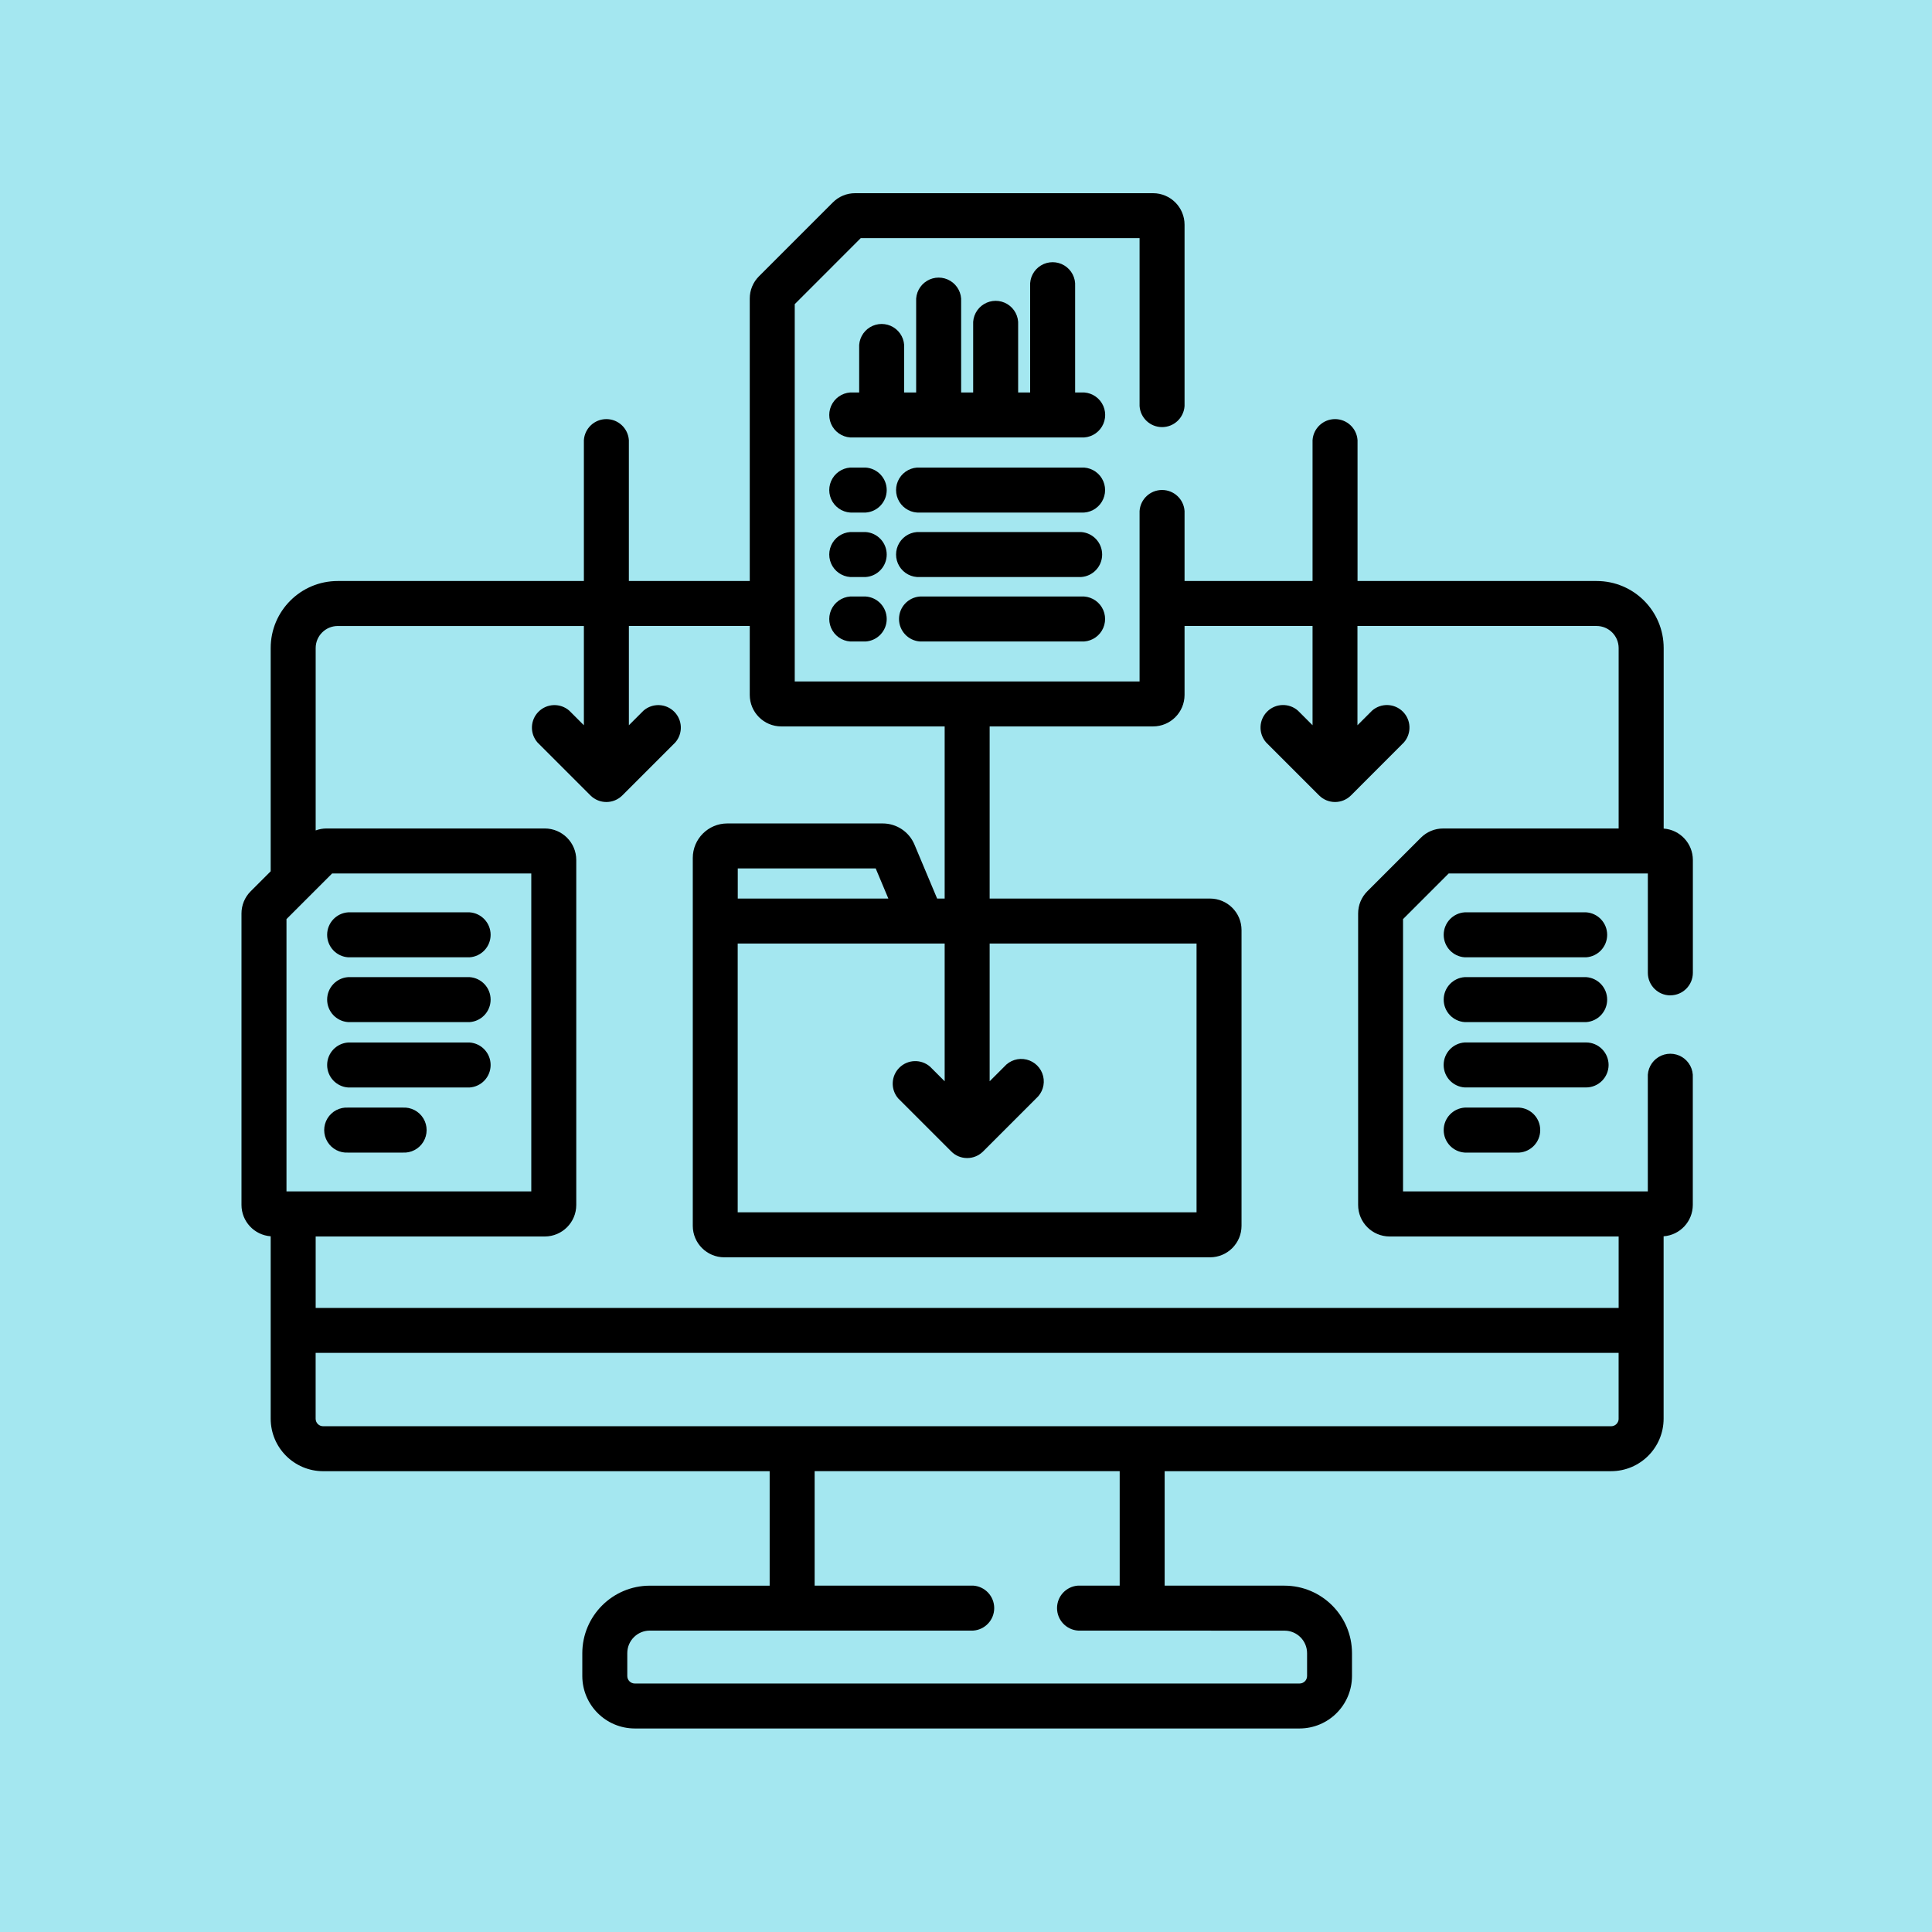
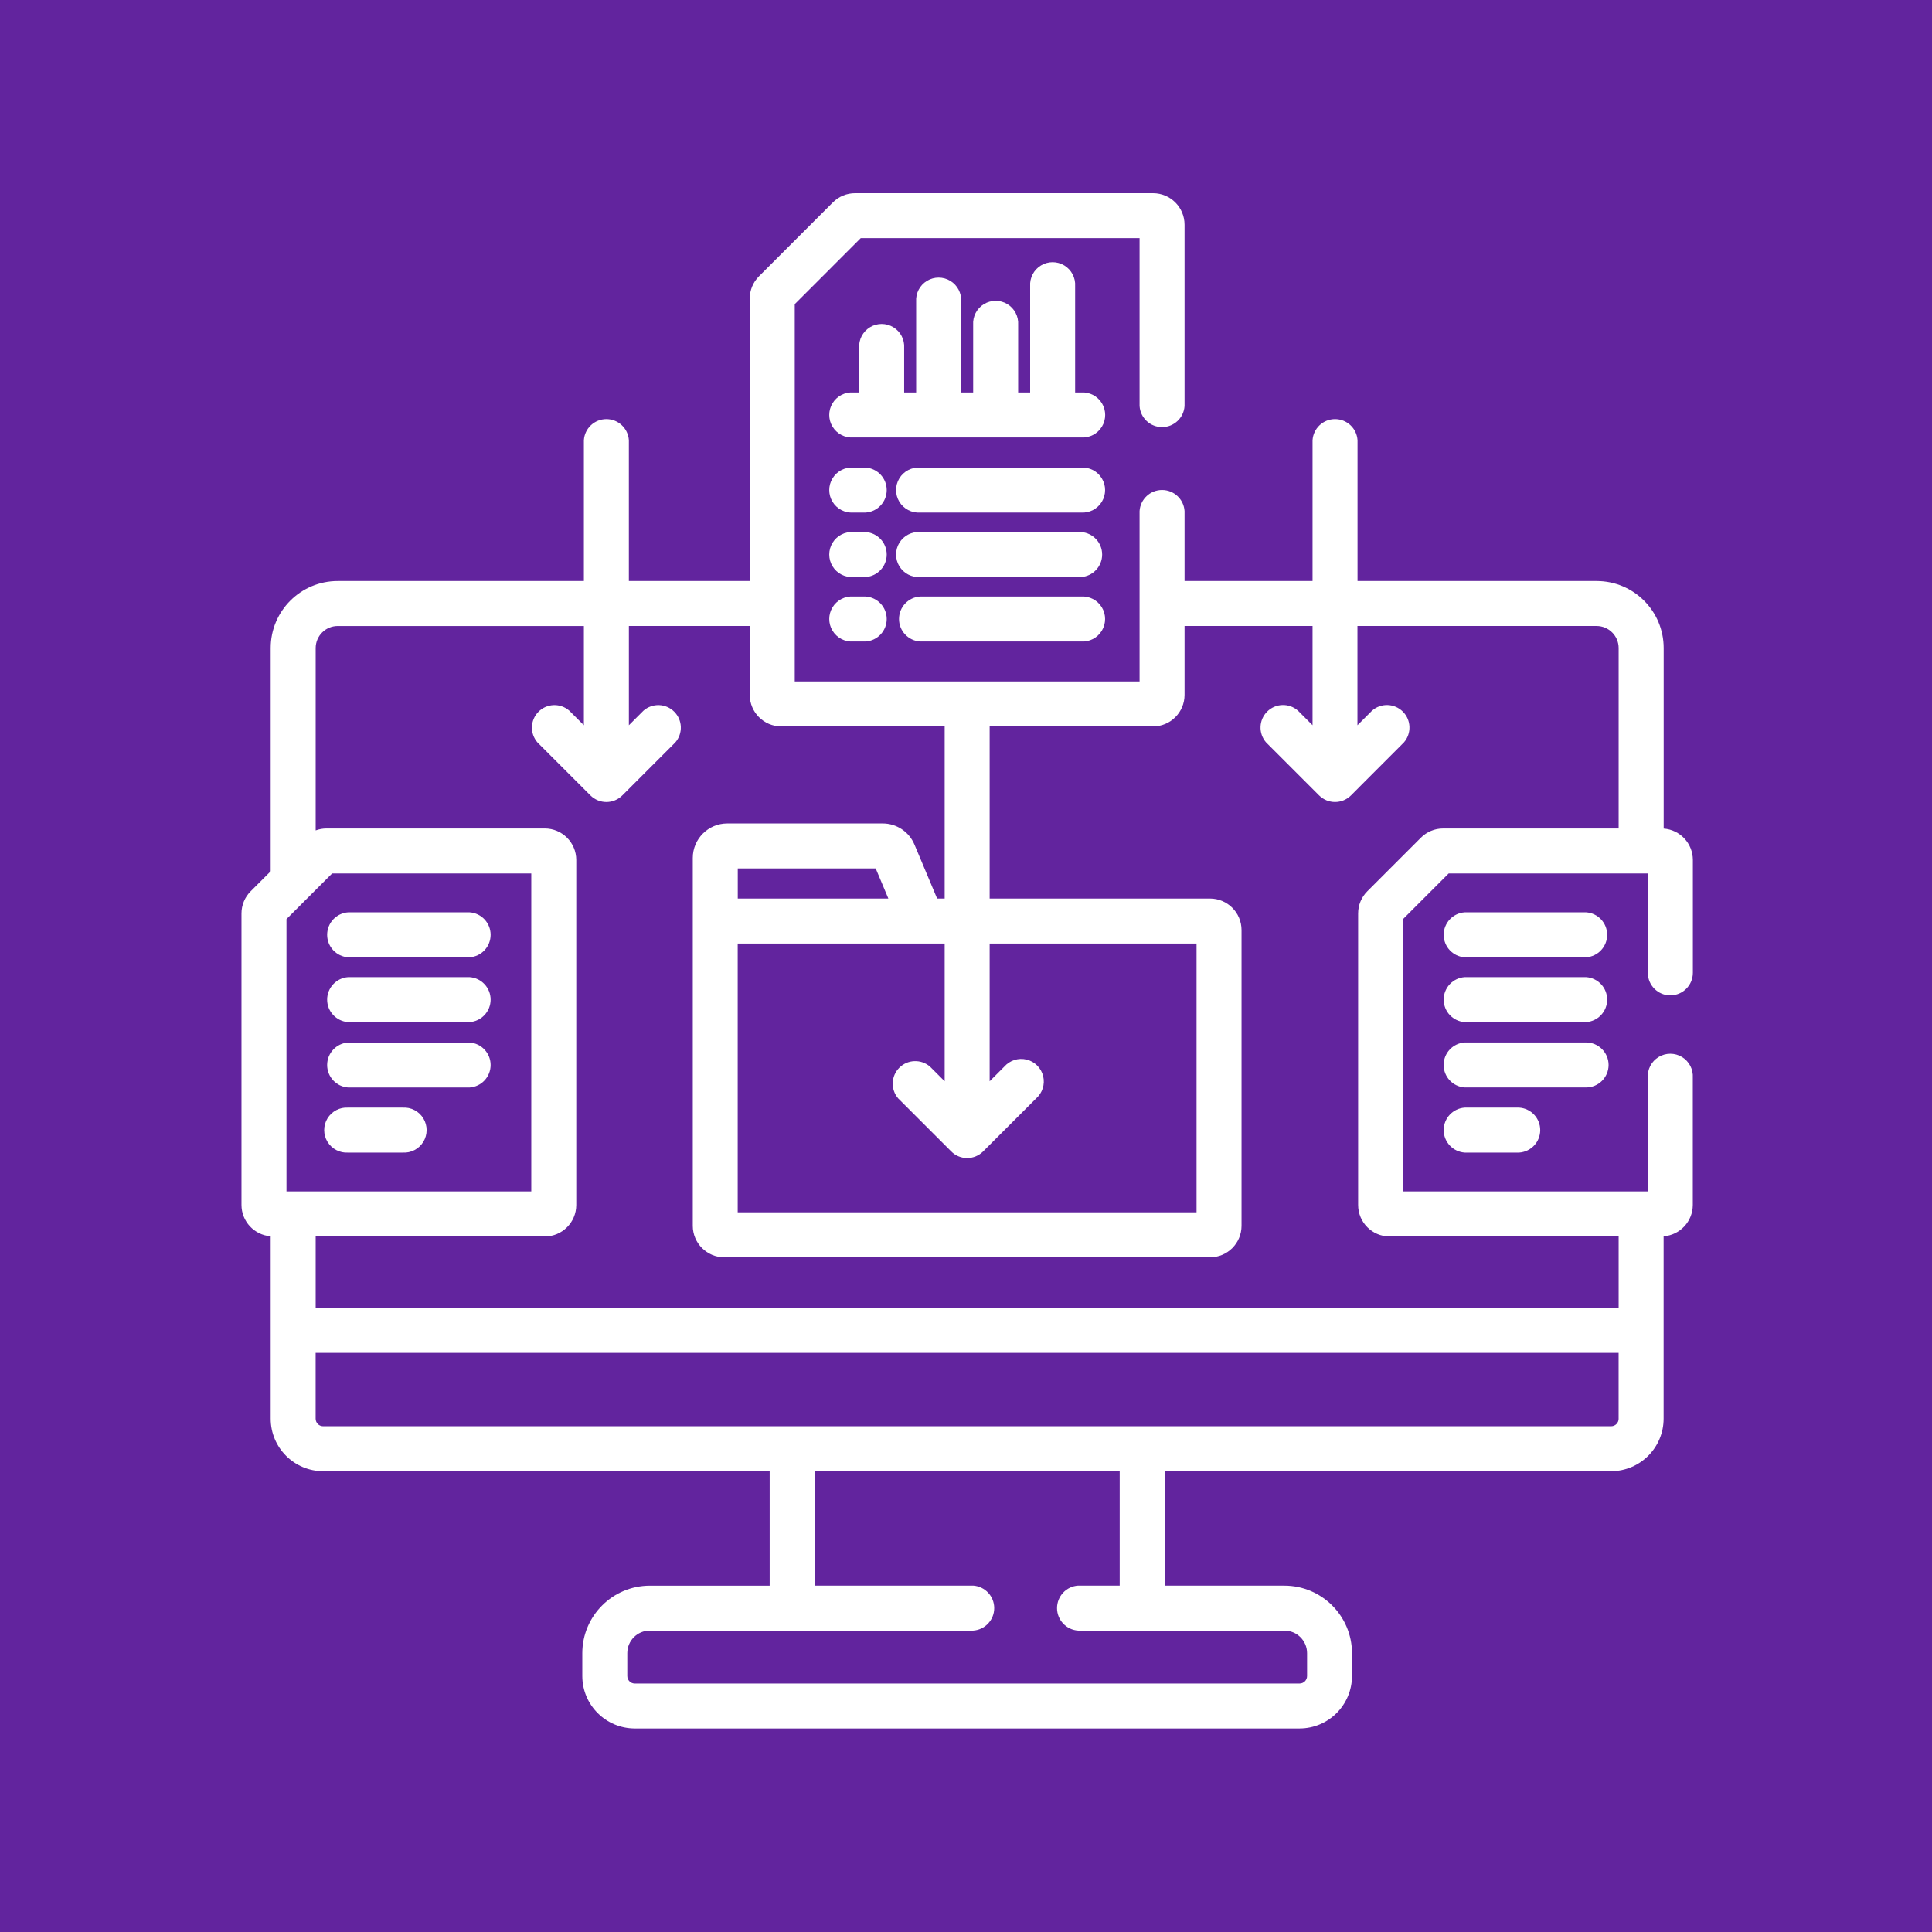
<svg xmlns="http://www.w3.org/2000/svg" width="120" height="120" viewBox="0 0 120 120">
  <g id="Grupo_1185747" data-name="Grupo 1185747" transform="translate(-1159.711 -6959)">
-     <rect id="Rectángulo_458870" data-name="Rectángulo 458870" width="120" height="120" transform="translate(1159.711 6959)" fill="#a4e7f0" />
+     <rect id="Rectángulo_458870" data-name="Rectángulo 458870" width="120" height="120" transform="translate(1159.711 6959)" fill="#62249e" />
    <g id="recopilacion-de-datos_1_" data-name="recopilacion-de-datos (1)" transform="translate(1160.71 6971)">
      <g id="Grupo_1185746" data-name="Grupo 1185746" transform="translate(14.001 0)">
-         <path id="Trazado_1031517" data-name="Trazado 1031517" d="M102.748,49.822a1.4,1.4,0,0,0,1.4-1.4v-7.01a1.957,1.957,0,0,0-1.813-1.948V28.252a4.162,4.162,0,0,0-4.164-4.164H83.32V15.34a1.4,1.4,0,0,0-2.794,0v8.748h-7.95V19.742a1.4,1.4,0,0,0-2.794,0V30.325H48.364V6.89l4.1-4.1H69.782v10.43a1.4,1.4,0,0,0,2.794,0V1.956A1.958,1.958,0,0,0,70.62,0H52.113A1.943,1.943,0,0,0,50.73.573L46.143,5.16a1.943,1.943,0,0,0-.573,1.383V24.088H38.061V15.34a1.4,1.4,0,0,0-2.794,0v8.748H19.978a4.162,4.162,0,0,0-4.164,4.164V42.117l-1.24,1.24A1.942,1.942,0,0,0,14,44.74v18.1a1.957,1.957,0,0,0,1.814,1.948V76.12a3.263,3.263,0,0,0,3.259,3.259H46.806v7.11H39.36a4.2,4.2,0,0,0-4.191,4.191V92.1a3.263,3.263,0,0,0,3.259,3.259H79.717A3.263,3.263,0,0,0,82.976,92.1V90.679a4.2,4.2,0,0,0-4.191-4.191H71.34v-7.11H99.072a3.263,3.263,0,0,0,3.259-3.259V64.789a1.957,1.957,0,0,0,1.813-1.948v-7.9a1.4,1.4,0,1,0-2.794,0V62H86.146V45.088l2.835-2.835h12.371v6.172a1.4,1.4,0,0,0,1.4,1.4ZM59.073,59.929a1.393,1.393,0,0,0,.988-.409l3.294-3.294a1.4,1.4,0,1,0-1.976-1.975l-.909.909V46.605H73.321V63.3h-28.5V46.605H57.676V55.16l-.909-.909a1.4,1.4,0,0,0-1.975,1.975l3.294,3.294a1.391,1.391,0,0,0,.987.409ZM44.825,43.811V41.939h8.567l.786,1.872Zm-28.03,1.276,2.835-2.835H32V62H16.795ZM78.786,89.283a1.4,1.4,0,0,1,1.4,1.4V92.1a.466.466,0,0,1-.466.466H38.429a.466.466,0,0,1-.466-.466V90.679a1.4,1.4,0,0,1,1.4-1.4H59.445a1.4,1.4,0,0,0,0-2.794H49.6v-7.11H68.547v7.11H65.964a1.4,1.4,0,0,0,0,2.794ZM99.538,76.12a.466.466,0,0,1-.466.466h-80a.466.466,0,0,1-.466-.466V72.029h80.93V76.12Zm0-36.661h-10.9a1.943,1.943,0,0,0-1.383.573l-3.325,3.325a1.942,1.942,0,0,0-.573,1.383v18.1A1.958,1.958,0,0,0,85.308,64.8h14.23v4.439H18.608V64.8h14.23a1.958,1.958,0,0,0,1.956-1.956V41.414a1.958,1.958,0,0,0-1.956-1.956H19.282a1.956,1.956,0,0,0-.674.121V28.252a1.372,1.372,0,0,1,1.37-1.37H35.267v6.165l-.909-.909a1.4,1.4,0,0,0-1.975,1.975l3.294,3.294a1.4,1.4,0,0,0,1.975,0l3.294-3.294a1.4,1.4,0,0,0-1.975-1.975l-.909.909V26.881H45.57v4.282a1.958,1.958,0,0,0,1.956,1.956H57.676V43.811h-.468L55.8,40.458a2.137,2.137,0,0,0-1.975-1.312H44.173a2.144,2.144,0,0,0-2.142,2.142v22.85a1.958,1.958,0,0,0,1.956,1.956H74.159a1.958,1.958,0,0,0,1.956-1.956V45.767a1.958,1.958,0,0,0-1.956-1.956H60.47V33.119H70.62a1.958,1.958,0,0,0,1.956-1.956V26.881h7.95v6.165l-.909-.909a1.4,1.4,0,0,0-1.976,1.975l3.294,3.294a1.4,1.4,0,0,0,1.976,0L86.2,34.113a1.4,1.4,0,0,0-1.976-1.975l-.909.909V26.881H98.168a1.372,1.372,0,0,1,1.37,1.37V39.459Z" transform="translate(-14.001 0)" />
-         <path id="Trazado_1031518" data-name="Trazado 1031518" d="M423.38,239.82h-7.537a1.4,1.4,0,0,0,0,2.794h7.537a1.4,1.4,0,0,0,0-2.794Z" transform="translate(-339.864 -195.154)" />
-         <path id="Trazado_1031519" data-name="Trazado 1031519" d="M423.38,261.431h-7.537a1.4,1.4,0,0,0,0,2.794h7.537a1.4,1.4,0,0,0,0-2.794Z" transform="translate(-339.864 -212.74)" />
-         <path id="Trazado_1031520" data-name="Trazado 1031520" d="M424.777,284.632a1.4,1.4,0,0,0-1.4-1.4h-7.537a1.4,1.4,0,0,0,0,2.794h7.537A1.4,1.4,0,0,0,424.777,284.632Z" transform="translate(-339.864 -230.483)" />
-         <path id="Trazado_1031521" data-name="Trazado 1031521" d="M415.843,304.943a1.4,1.4,0,0,0,0,2.794h3.379a1.4,1.4,0,0,0,0-2.794Z" transform="translate(-339.864 -248.148)" />
-         <path id="Trazado_1031522" data-name="Trazado 1031522" d="M51.021,239.82H43.484a1.4,1.4,0,0,0,0,2.794h7.537a1.4,1.4,0,0,0,0-2.794Z" transform="translate(-36.856 -195.154)" />
-         <path id="Trazado_1031523" data-name="Trazado 1031523" d="M51.021,261.431H43.484a1.4,1.4,0,0,0,0,2.794h7.537a1.4,1.4,0,0,0,0-2.794Z" transform="translate(-36.856 -212.74)" />
-         <path id="Trazado_1031524" data-name="Trazado 1031524" d="M51.021,283.235H43.484a1.4,1.4,0,0,0,0,2.794h7.537a1.4,1.4,0,0,0,0-2.794Z" transform="translate(-36.856 -230.483)" />
-         <path id="Trazado_1031525" data-name="Trazado 1031525" d="M46.863,304.943H43.485a1.4,1.4,0,1,0,0,2.794h3.379a1.4,1.4,0,1,0,0-2.794Z" transform="translate(-36.857 -248.148)" />
-         <path id="Trazado_1031526" data-name="Trazado 1031526" d="M226.052,31.5h-.372V24.9a1.4,1.4,0,1,0-2.794,0v6.6h-.745V27.3a1.4,1.4,0,1,0-2.794,0v4.2H218.6V25.857a1.4,1.4,0,1,0-2.794,0V31.5h-.745V28.737a1.4,1.4,0,1,0-2.794,0V31.5H211.9a1.4,1.4,0,1,0,0,2.794h14.155a1.4,1.4,0,1,0,0-2.794Z" transform="translate(-173.902 -19.123)" />
-         <path id="Trazado_1031527" data-name="Trazado 1031527" d="M212.666,91.5H211.9a1.4,1.4,0,1,0,0,2.794h.769a1.4,1.4,0,0,0,0-2.794Z" transform="translate(-173.902 -74.458)" />
-         <path id="Trazado_1031528" data-name="Trazado 1031528" d="M212.666,113H211.9a1.4,1.4,0,1,0,0,2.794h.769a1.4,1.4,0,0,0,0-2.794Z" transform="translate(-173.902 -91.954)" />
-         <path id="Trazado_1031529" data-name="Trazado 1031529" d="M212.666,134.5H211.9a1.4,1.4,0,1,0,0,2.794h.769a1.4,1.4,0,0,0,0-2.794Z" transform="translate(-173.902 -109.45)" />
-         <path id="Trazado_1031530" data-name="Trazado 1031530" d="M244.2,91.5h-10a1.4,1.4,0,1,0,0,2.794h10a1.4,1.4,0,1,0,0-2.794Z" transform="translate(-192.052 -74.458)" />
-         <path id="Trazado_1031531" data-name="Trazado 1031531" d="M244.2,113h-10a1.4,1.4,0,1,0,0,2.794h10a1.4,1.4,0,0,0,0-2.794Z" transform="translate(-192.052 -91.954)" />
-         <path id="Trazado_1031532" data-name="Trazado 1031532" d="M244.2,134.5h-10a1.4,1.4,0,0,0,0,2.794h10a1.4,1.4,0,1,0,0-2.794Z" transform="translate(-192.052 -109.45)" />
+         <path id="Trazado_1031517" data-name="Trazado 1031517" d="M102.748,49.822a1.4,1.4,0,0,0,1.4-1.4v-7.01a1.957,1.957,0,0,0-1.813-1.948V28.252a4.162,4.162,0,0,0-4.164-4.164H83.32V15.34a1.4,1.4,0,0,0-2.794,0v8.748h-7.95V19.742a1.4,1.4,0,0,0-2.794,0V30.325H48.364V6.89l4.1-4.1H69.782v10.43a1.4,1.4,0,0,0,2.794,0V1.956A1.958,1.958,0,0,0,70.62,0H52.113A1.943,1.943,0,0,0,50.73.573L46.143,5.16a1.943,1.943,0,0,0-.573,1.383V24.088H38.061V15.34a1.4,1.4,0,0,0-2.794,0v8.748H19.978a4.162,4.162,0,0,0-4.164,4.164V42.117l-1.24,1.24A1.942,1.942,0,0,0,14,44.74v18.1a1.957,1.957,0,0,0,1.814,1.948V76.12a3.263,3.263,0,0,0,3.259,3.259H46.806v7.11H39.36a4.2,4.2,0,0,0-4.191,4.191V92.1a3.263,3.263,0,0,0,3.259,3.259H79.717A3.263,3.263,0,0,0,82.976,92.1V90.679a4.2,4.2,0,0,0-4.191-4.191H71.34v-7.11H99.072a3.263,3.263,0,0,0,3.259-3.259V64.789a1.957,1.957,0,0,0,1.813-1.948v-7.9a1.4,1.4,0,1,0-2.794,0V62H86.146V45.088l2.835-2.835h12.371v6.172a1.4,1.4,0,0,0,1.4,1.4ZM59.073,59.929a1.393,1.393,0,0,0,.988-.409l3.294-3.294a1.4,1.4,0,1,0-1.976-1.975l-.909.909V46.605H73.321V63.3h-28.5V46.605H57.676V55.16l-.909-.909a1.4,1.4,0,0,0-1.975,1.975l3.294,3.294a1.391,1.391,0,0,0,.987.409ZM44.825,43.811V41.939h8.567l.786,1.872Zm-28.03,1.276,2.835-2.835H32V62H16.795ZM78.786,89.283a1.4,1.4,0,0,1,1.4,1.4V92.1a.466.466,0,0,1-.466.466H38.429a.466.466,0,0,1-.466-.466V90.679a1.4,1.4,0,0,1,1.4-1.4H59.445a1.4,1.4,0,0,0,0-2.794H49.6v-7.11H68.547v7.11H65.964a1.4,1.4,0,0,0,0,2.794ZM99.538,76.12a.466.466,0,0,1-.466.466h-80a.466.466,0,0,1-.466-.466V72.029h80.93V76.12Zm0-36.661h-10.9a1.943,1.943,0,0,0-1.383.573l-3.325,3.325a1.942,1.942,0,0,0-.573,1.383v18.1A1.958,1.958,0,0,0,85.308,64.8h14.23v4.439H18.608V64.8h14.23a1.958,1.958,0,0,0,1.956-1.956V41.414a1.958,1.958,0,0,0-1.956-1.956H19.282a1.956,1.956,0,0,0-.674.121V28.252a1.372,1.372,0,0,1,1.37-1.37H35.267v6.165l-.909-.909a1.4,1.4,0,0,0-1.975,1.975l3.294,3.294a1.4,1.4,0,0,0,1.975,0l3.294-3.294a1.4,1.4,0,0,0-1.975-1.975l-.909.909V26.881H45.57v4.282a1.958,1.958,0,0,0,1.956,1.956H57.676V43.811h-.468L55.8,40.458a2.137,2.137,0,0,0-1.975-1.312H44.173a2.144,2.144,0,0,0-2.142,2.142v22.85a1.958,1.958,0,0,0,1.956,1.956H74.159a1.958,1.958,0,0,0,1.956-1.956V45.767a1.958,1.958,0,0,0-1.956-1.956H60.47V33.119H70.62a1.958,1.958,0,0,0,1.956-1.956V26.881h7.95v6.165l-.909-.909a1.4,1.4,0,0,0-1.976,1.975l3.294,3.294a1.4,1.4,0,0,0,1.976,0L86.2,34.113a1.4,1.4,0,0,0-1.976-1.975l-.909.909V26.881H98.168a1.372,1.372,0,0,1,1.37,1.37V39.459Z" transform="translate(-14.001 0)" fill="#fff" />
+         <path id="Trazado_1031518" data-name="Trazado 1031518" d="M423.38,239.82h-7.537a1.4,1.4,0,0,0,0,2.794h7.537a1.4,1.4,0,0,0,0-2.794Z" transform="translate(-339.864 -195.154)" fill="#fff" />
+         <path id="Trazado_1031519" data-name="Trazado 1031519" d="M423.38,261.431h-7.537a1.4,1.4,0,0,0,0,2.794h7.537a1.4,1.4,0,0,0,0-2.794Z" transform="translate(-339.864 -212.74)" fill="#fff" />
+         <path id="Trazado_1031520" data-name="Trazado 1031520" d="M424.777,284.632a1.4,1.4,0,0,0-1.4-1.4h-7.537a1.4,1.4,0,0,0,0,2.794h7.537A1.4,1.4,0,0,0,424.777,284.632Z" transform="translate(-339.864 -230.483)" fill="#fff" />
+         <path id="Trazado_1031521" data-name="Trazado 1031521" d="M415.843,304.943a1.4,1.4,0,0,0,0,2.794h3.379a1.4,1.4,0,0,0,0-2.794Z" transform="translate(-339.864 -248.148)" fill="#fff" />
+         <path id="Trazado_1031522" data-name="Trazado 1031522" d="M51.021,239.82H43.484a1.4,1.4,0,0,0,0,2.794h7.537a1.4,1.4,0,0,0,0-2.794Z" transform="translate(-36.856 -195.154)" fill="#fff" />
+         <path id="Trazado_1031523" data-name="Trazado 1031523" d="M51.021,261.431H43.484a1.4,1.4,0,0,0,0,2.794h7.537a1.4,1.4,0,0,0,0-2.794Z" transform="translate(-36.856 -212.74)" fill="#fff" />
+         <path id="Trazado_1031524" data-name="Trazado 1031524" d="M51.021,283.235H43.484a1.4,1.4,0,0,0,0,2.794h7.537a1.4,1.4,0,0,0,0-2.794Z" transform="translate(-36.856 -230.483)" fill="#fff" />
+         <path id="Trazado_1031525" data-name="Trazado 1031525" d="M46.863,304.943H43.485a1.4,1.4,0,1,0,0,2.794h3.379a1.4,1.4,0,1,0,0-2.794Z" transform="translate(-36.857 -248.148)" fill="#fff" />
+         <path id="Trazado_1031526" data-name="Trazado 1031526" d="M226.052,31.5h-.372V24.9a1.4,1.4,0,1,0-2.794,0v6.6h-.745V27.3a1.4,1.4,0,1,0-2.794,0v4.2H218.6V25.857a1.4,1.4,0,1,0-2.794,0V31.5h-.745V28.737a1.4,1.4,0,1,0-2.794,0V31.5H211.9a1.4,1.4,0,1,0,0,2.794h14.155a1.4,1.4,0,1,0,0-2.794Z" transform="translate(-173.902 -19.123)" fill="#fff" />
+         <path id="Trazado_1031527" data-name="Trazado 1031527" d="M212.666,91.5H211.9a1.4,1.4,0,1,0,0,2.794h.769a1.4,1.4,0,0,0,0-2.794Z" transform="translate(-173.902 -74.458)" fill="#fff" />
+         <path id="Trazado_1031528" data-name="Trazado 1031528" d="M212.666,113H211.9a1.4,1.4,0,1,0,0,2.794h.769a1.4,1.4,0,0,0,0-2.794Z" transform="translate(-173.902 -91.954)" fill="#fff" />
+         <path id="Trazado_1031529" data-name="Trazado 1031529" d="M212.666,134.5H211.9a1.4,1.4,0,1,0,0,2.794h.769a1.4,1.4,0,0,0,0-2.794Z" transform="translate(-173.902 -109.45)" fill="#fff" />
+         <path id="Trazado_1031530" data-name="Trazado 1031530" d="M244.2,91.5h-10a1.4,1.4,0,1,0,0,2.794h10a1.4,1.4,0,1,0,0-2.794Z" transform="translate(-192.052 -74.458)" fill="#fff" />
+         <path id="Trazado_1031531" data-name="Trazado 1031531" d="M244.2,113h-10a1.4,1.4,0,1,0,0,2.794h10a1.4,1.4,0,0,0,0-2.794Z" transform="translate(-192.052 -91.954)" fill="#fff" />
+         <path id="Trazado_1031532" data-name="Trazado 1031532" d="M244.2,134.5h-10a1.4,1.4,0,0,0,0,2.794h10a1.4,1.4,0,1,0,0-2.794Z" transform="translate(-192.052 -109.45)" fill="#fff" />
      </g>
    </g>
  </g>
</svg>
